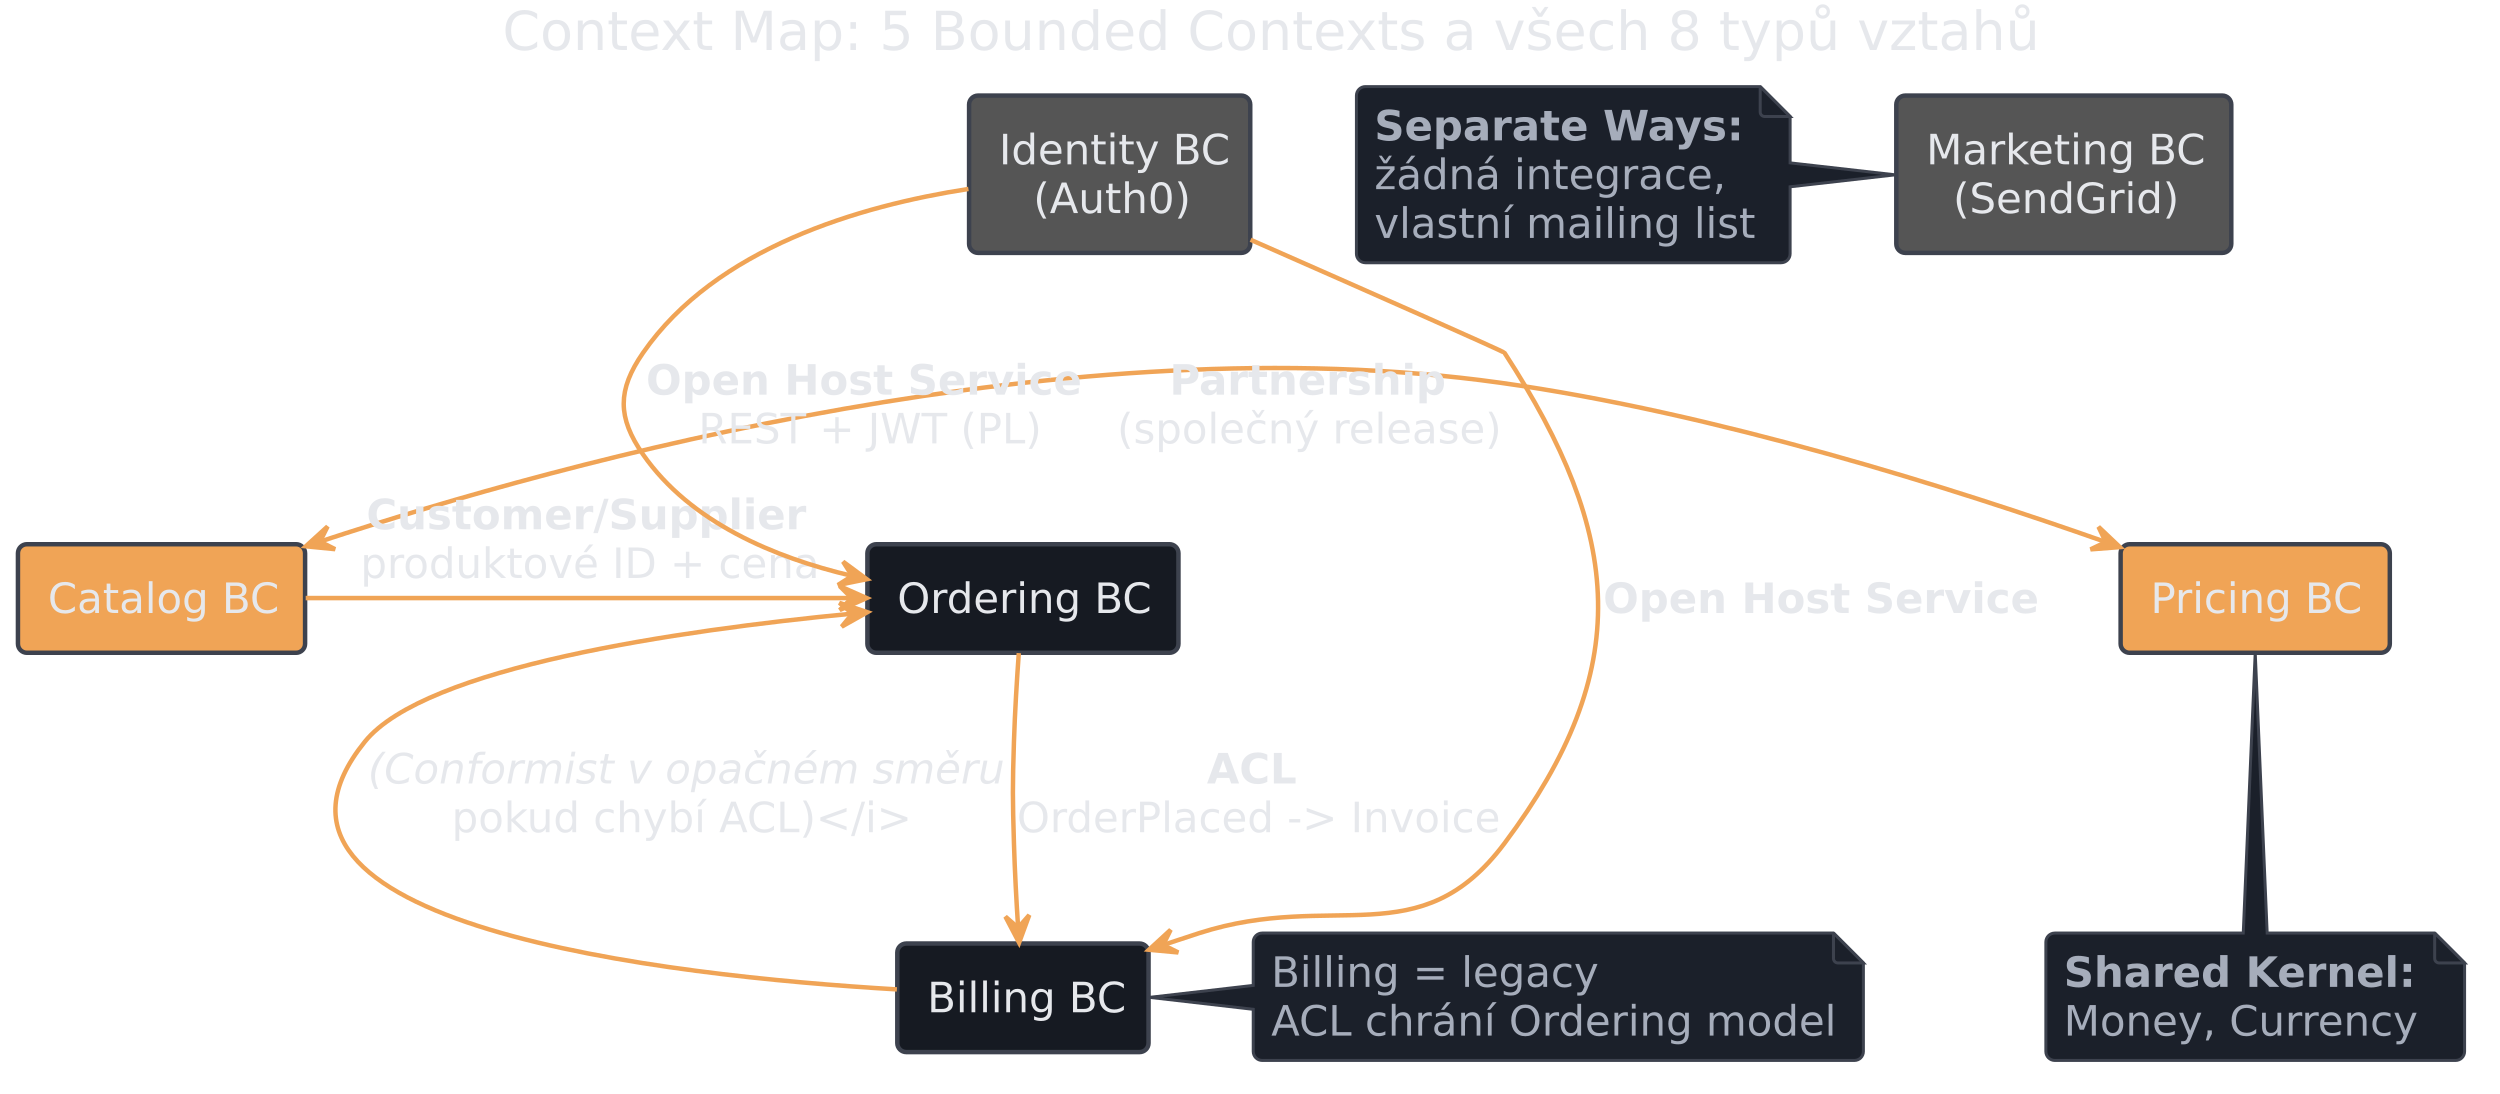
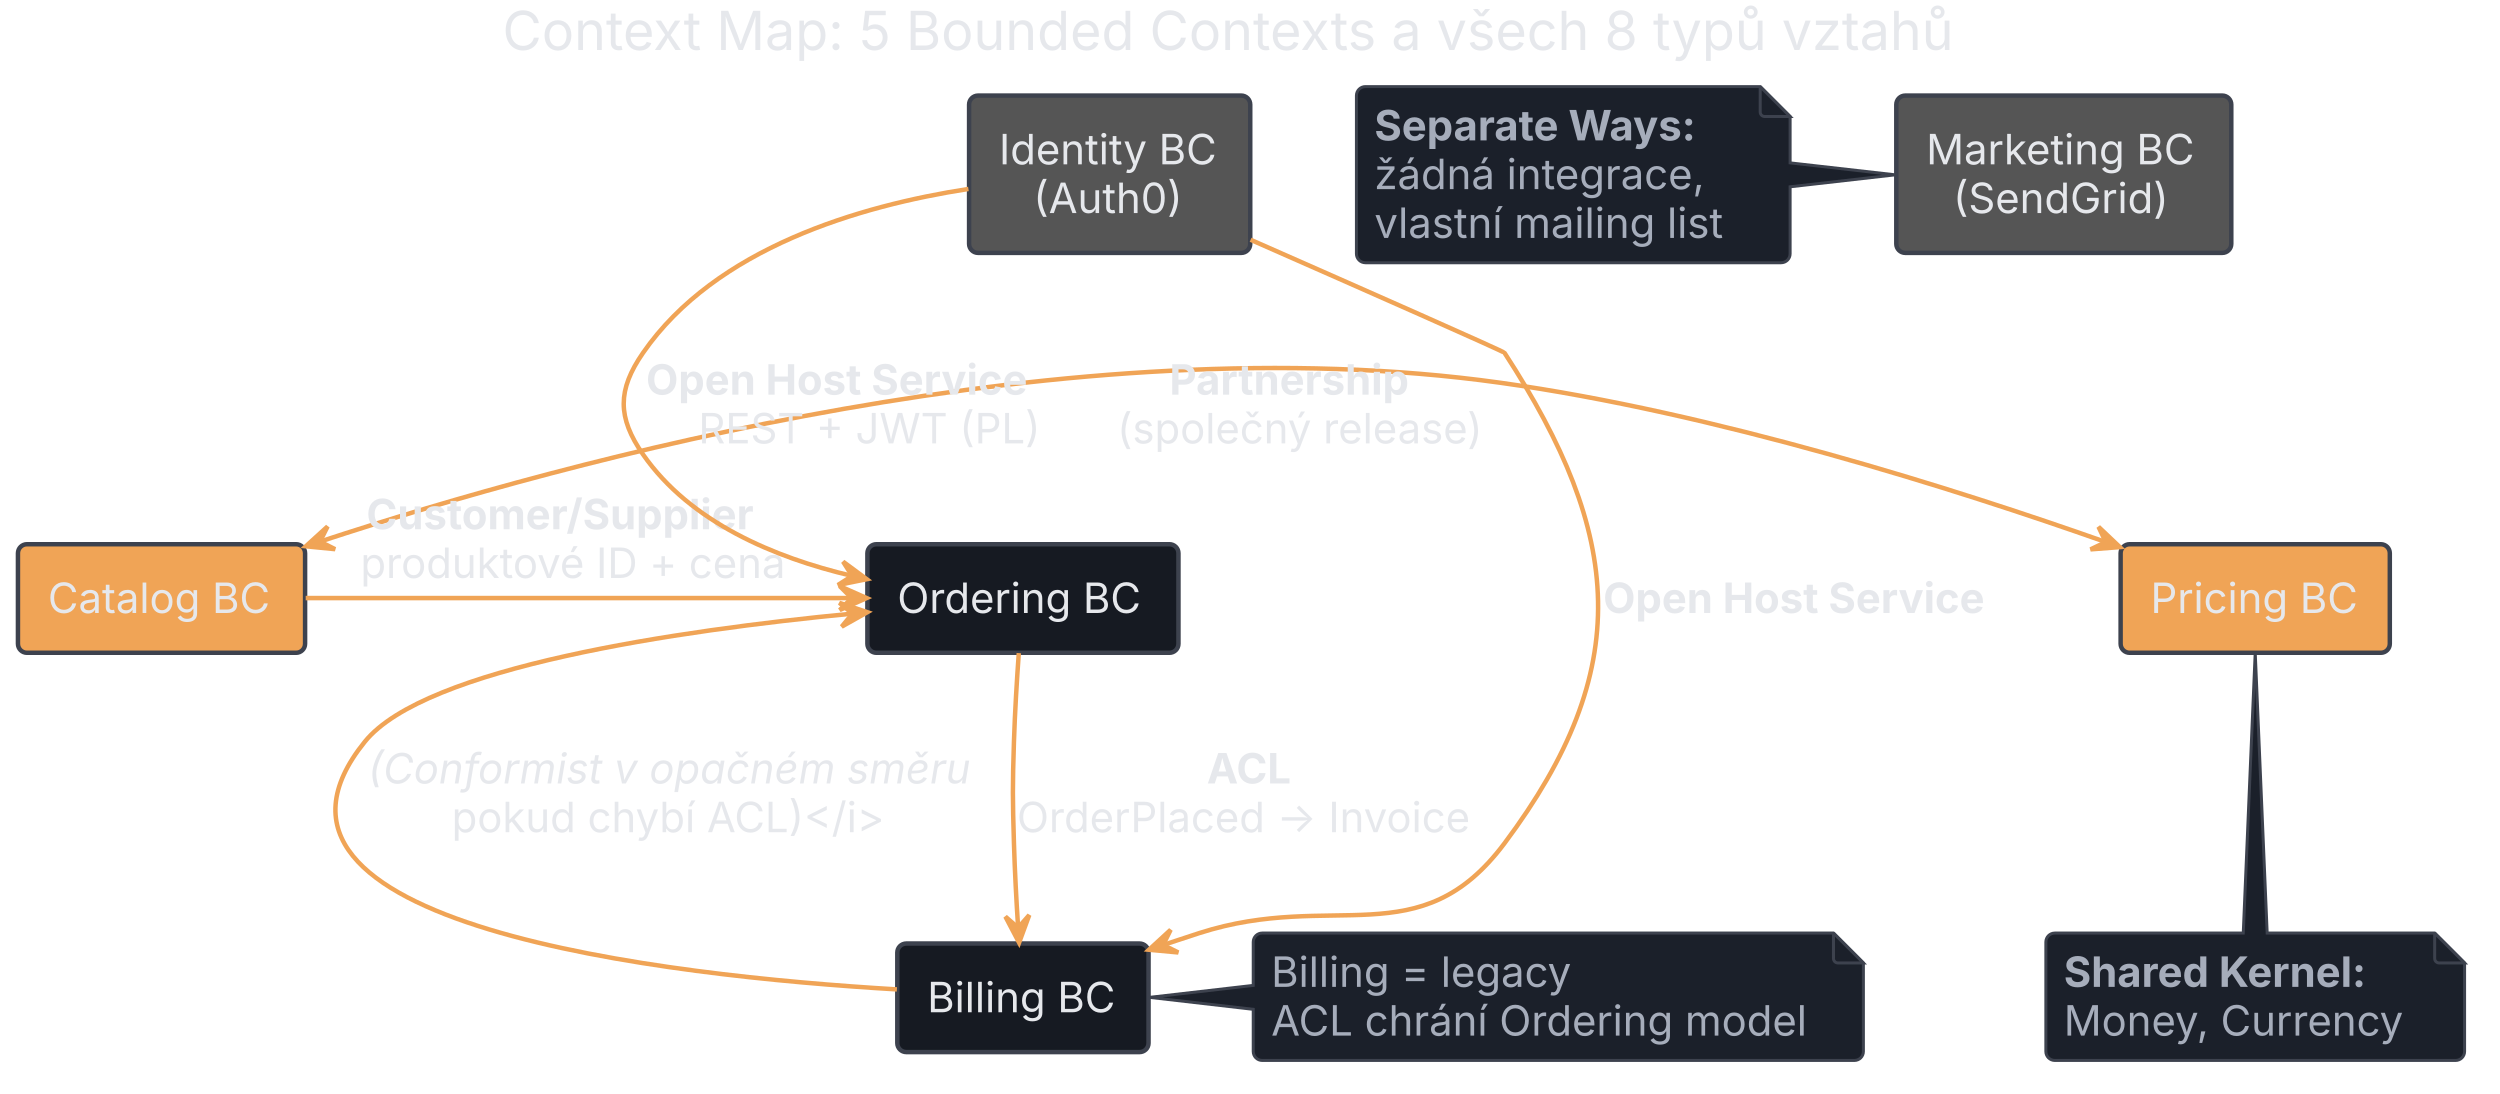
<svg xmlns="http://www.w3.org/2000/svg" contentScriptType="application/ecmascript" contentStyleType="text/css" height="571.875px" preserveAspectRatio="none" style="width:1306px;height:571px;background:#11141A;" version="1.1" viewBox="0 0 1306 571" width="1306.25px" zoomAndPan="magnify">
  <defs />
  <g>
-     <text fill="#E6E8EC" font-family="DejaVu Sans" font-size="28.125" lengthAdjust="spacingAndGlyphs" textLength="790.625" x="262.5" y="26.106">Context Map: 5 Bounded Contexts a všech 8 typů vztahů</text>
+     <text fill="#E6E8EC" font-family="Inter, ui-sans-serif, system-ui, -apple-system, sans-serif" font-size="28.125" lengthAdjust="spacingAndGlyphs" textLength="790.625" x="262.5" y="26.106">Context Map: 5 Bounded Contexts a všech 8 typů vztahů</text>
    <rect fill="#F0A456" height="56.714" rx="4.688" ry="4.688" style="stroke: #3D424E; stroke-width: 2.344;" width="150" x="9.375" y="284.302" />
-     <text fill="#E6E8EC" font-family="DejaVu Sans" font-size="21.875" lengthAdjust="spacingAndGlyphs" textLength="118.75" x="25" y="320.232">Catalog BC</text>
+     <text fill="#E6E8EC" font-family="Inter, ui-sans-serif, system-ui, -apple-system, sans-serif" font-size="21.875" lengthAdjust="spacingAndGlyphs" textLength="118.75" x="25" y="320.232">Catalog BC</text>
    <rect fill="#F0A456" height="56.714" rx="4.688" ry="4.688" style="stroke: #3D424E; stroke-width: 2.344;" width="140.625" x="1107.812" y="284.302" />
-     <text fill="#E6E8EC" font-family="DejaVu Sans" font-size="21.875" lengthAdjust="spacingAndGlyphs" textLength="109.375" x="1123.438" y="320.232">Pricing BC</text>
+     <text fill="#E6E8EC" font-family="Inter, ui-sans-serif, system-ui, -apple-system, sans-serif" font-size="21.875" lengthAdjust="spacingAndGlyphs" textLength="109.375" x="1123.438" y="320.232">Pricing BC</text>
    <rect fill="#161A22" height="56.714" rx="4.688" ry="4.688" style="stroke: #3D424E; stroke-width: 2.344;" width="162.5" x="453.125" y="284.302" />
-     <text fill="#E6E8EC" font-family="DejaVu Sans" font-size="21.875" lengthAdjust="spacingAndGlyphs" textLength="131.25" x="468.75" y="320.232">Ordering BC</text>
+     <text fill="#E6E8EC" font-family="Inter, ui-sans-serif, system-ui, -apple-system, sans-serif" font-size="21.875" lengthAdjust="spacingAndGlyphs" textLength="131.25" x="468.75" y="320.232">Ordering BC</text>
    <rect fill="#161A22" height="56.714" rx="4.688" ry="4.688" style="stroke: #3D424E; stroke-width: 2.344;" width="131.25" x="468.75" y="492.896" />
-     <text fill="#E6E8EC" font-family="DejaVu Sans" font-size="21.875" lengthAdjust="spacingAndGlyphs" textLength="100" x="484.375" y="528.825">Billing BC</text>
+     <text fill="#E6E8EC" font-family="Inter, ui-sans-serif, system-ui, -apple-system, sans-serif" font-size="21.875" lengthAdjust="spacingAndGlyphs" textLength="100" x="484.375" y="528.825">Billing BC</text>
    <rect fill="#555555" height="82.178" rx="4.688" ry="4.688" style="stroke: #3D424E; stroke-width: 2.344;" width="146.875" x="506.25" y="49.927" />
-     <text fill="#E6E8EC" font-family="DejaVu Sans" font-size="21.875" lengthAdjust="spacingAndGlyphs" textLength="115.625" x="521.875" y="85.857">Identity BC</text>
-     <text fill="#E6E8EC" font-family="DejaVu Sans" font-size="21.875" lengthAdjust="spacingAndGlyphs" textLength="79.688" x="539.844" y="111.32">(Auth0)</text>
+     <text fill="#E6E8EC" font-family="Inter, ui-sans-serif, system-ui, -apple-system, sans-serif" font-size="21.875" lengthAdjust="spacingAndGlyphs" textLength="115.625" x="521.875" y="85.857">Identity BC</text>
+     <text fill="#E6E8EC" font-family="Inter, ui-sans-serif, system-ui, -apple-system, sans-serif" font-size="21.875" lengthAdjust="spacingAndGlyphs" textLength="79.688" x="539.844" y="111.32">(Auth0)</text>
    <path d="M1068.75,492.114 L1068.75,549.292 A4.688,4.688 0 0 0 1073.438,553.98 L1282.812,553.98 A4.688,4.688 0 0 0 1287.5,549.292 L1287.5,503.052 L1271.875,487.427 L1184.375,487.427 L1178.125,340.849 L1171.875,487.427 L1073.438,487.427 A4.688,4.688 0 0 0 1068.75,492.114 " fill="#1B202A" style="stroke: #3D424E; stroke-width: 1.562;" />
    <path d="M1271.875,487.427 L1271.875,500.708 A2.344,2.344 0 0 0 1274.219,503.052 L1287.5,503.052 L1271.875,487.427 " fill="#1B202A" style="stroke: #3D424E; stroke-width: 1.562;" />
-     <text fill="#A6ADBB" font-family="DejaVu Sans" font-size="21.875" font-weight="bold" lengthAdjust="spacingAndGlyphs" textLength="185.938" x="1078.125" y="515.544">Shared Kernel:</text>
-     <text fill="#A6ADBB" font-family="DejaVu Sans" font-size="21.875" lengthAdjust="spacingAndGlyphs" textLength="181.25" x="1078.125" y="541.008">Money, Currency</text>
+     <text fill="#A6ADBB" font-family="Inter, ui-sans-serif, system-ui, -apple-system, sans-serif" font-size="21.875" font-weight="bold" lengthAdjust="spacingAndGlyphs" textLength="185.938" x="1078.125" y="515.544">Shared Kernel:</text>
+     <text fill="#A6ADBB" font-family="Inter, ui-sans-serif, system-ui, -apple-system, sans-serif" font-size="21.875" lengthAdjust="spacingAndGlyphs" textLength="181.25" x="1078.125" y="541.008">Money, Currency</text>
    <path d="M654.688,492.114 L654.688,514.77 L600.469,521.02 L654.688,527.27 L654.688,549.292 A4.688,4.688 0 0 0 659.375,553.98 L968.75,553.98 A4.688,4.688 0 0 0 973.438,549.292 L973.438,503.052 L957.812,487.427 L659.375,487.427 A4.688,4.688 0 0 0 654.688,492.114 " fill="#1B202A" style="stroke: #3D424E; stroke-width: 1.562;" />
    <path d="M957.812,487.427 L957.812,500.708 A2.344,2.344 0 0 0 960.156,503.052 L973.438,503.052 L957.812,487.427 " fill="#1B202A" style="stroke: #3D424E; stroke-width: 1.562;" />
-     <text fill="#A6ADBB" font-family="DejaVu Sans" font-size="21.875" lengthAdjust="spacingAndGlyphs" textLength="162.5" x="664.062" y="515.544">Billing = legacy</text>
-     <text fill="#A6ADBB" font-family="DejaVu Sans" font-size="21.875" lengthAdjust="spacingAndGlyphs" textLength="285.938" x="664.062" y="541.008">ACL chrání Ordering model</text>
+     <text fill="#A6ADBB" font-family="Inter, ui-sans-serif, system-ui, -apple-system, sans-serif" font-size="21.875" lengthAdjust="spacingAndGlyphs" textLength="162.5" x="664.062" y="515.544">Billing = legacy</text>
+     <text fill="#A6ADBB" font-family="Inter, ui-sans-serif, system-ui, -apple-system, sans-serif" font-size="21.875" lengthAdjust="spacingAndGlyphs" textLength="285.938" x="664.062" y="541.008">ACL chrání Ordering model</text>
    <rect fill="#555555" height="82.178" rx="4.688" ry="4.688" style="stroke: #3D424E; stroke-width: 2.344;" width="175" x="990.625" y="49.927" />
-     <text fill="#E6E8EC" font-family="DejaVu Sans" font-size="21.875" lengthAdjust="spacingAndGlyphs" textLength="143.75" x="1006.25" y="85.857">Marketing BC</text>
-     <text fill="#E6E8EC" font-family="DejaVu Sans" font-size="21.875" lengthAdjust="spacingAndGlyphs" textLength="115.625" x="1020.312" y="111.32">(SendGrid)</text>
+     <text fill="#E6E8EC" font-family="Inter, ui-sans-serif, system-ui, -apple-system, sans-serif" font-size="21.875" lengthAdjust="spacingAndGlyphs" textLength="143.75" x="1006.25" y="85.857">Marketing BC</text>
+     <text fill="#E6E8EC" font-family="Inter, ui-sans-serif, system-ui, -apple-system, sans-serif" font-size="21.875" lengthAdjust="spacingAndGlyphs" textLength="115.625" x="1020.312" y="111.32">(SendGrid)</text>
    <path d="M708.594,49.927 L708.594,132.568 A4.688,4.688 0 0 0 713.281,137.256 L930.469,137.256 A4.688,4.688 0 0 0 935.156,132.568 L935.156,97.583 L990.094,91.333 L935.156,85.083 L935.156,60.864 L919.531,45.239 L713.281,45.239 A4.688,4.688 0 0 0 708.594,49.927 " fill="#1B202A" style="stroke: #3D424E; stroke-width: 1.562;" />
    <path d="M919.531,45.239 L919.531,58.52 A2.344,2.344 0 0 0 921.875,60.864 L935.156,60.864 L919.531,45.239 " fill="#1B202A" style="stroke: #3D424E; stroke-width: 1.562;" />
-     <text fill="#A6ADBB" font-family="DejaVu Sans" font-size="21.875" font-weight="bold" lengthAdjust="spacingAndGlyphs" textLength="193.75" x="717.969" y="73.357">Separate Ways:</text>
-     <text fill="#A6ADBB" font-family="DejaVu Sans" font-size="21.875" lengthAdjust="spacingAndGlyphs" textLength="179.688" x="717.969" y="98.82">žádná integrace,</text>
-     <text fill="#A6ADBB" font-family="DejaVu Sans" font-size="21.875" lengthAdjust="spacingAndGlyphs" textLength="184.375" x="717.969" y="124.284">vlastní mailing list</text>
+     <text fill="#A6ADBB" font-family="Inter, ui-sans-serif, system-ui, -apple-system, sans-serif" font-size="21.875" font-weight="bold" lengthAdjust="spacingAndGlyphs" textLength="193.75" x="717.969" y="73.357">Separate Ways:</text>
+     <text fill="#A6ADBB" font-family="Inter, ui-sans-serif, system-ui, -apple-system, sans-serif" font-size="21.875" lengthAdjust="spacingAndGlyphs" textLength="179.688" x="717.969" y="98.82">žádná integrace,</text>
+     <text fill="#A6ADBB" font-family="Inter, ui-sans-serif, system-ui, -apple-system, sans-serif" font-size="21.875" lengthAdjust="spacingAndGlyphs" textLength="184.375" x="717.969" y="124.284">vlastní mailing list</text>
    <path d="M167.406,282.849 C298.203,239.911 560.328,168.724 783.594,199.927 C896,215.645 1021.344,255.38 1099.969,283.146 " fill="none" id="catalog-pricing" style="stroke: #F0A456; stroke-width: 2.344;" />
    <polygon fill="#F0A456" points="1107.422,285.802,1096.256,275.212,1100.059,283.191,1092.079,286.993,1107.422,285.802" style="stroke: #F0A456; stroke-width: 2.344;" />
    <polygon fill="#F0A456" points="159.75,285.38,175.065,286.89,167.166,282.923,171.133,275.024,159.75,285.38" style="stroke: #F0A456; stroke-width: 2.344;" />
-     <text fill="#E6E8EC" font-family="DejaVu Sans" font-size="21.875" font-weight="bold" lengthAdjust="spacingAndGlyphs" textLength="143.75" x="610.938" y="206.169">Partnership</text>
-     <text fill="#E6E8EC" font-family="DejaVu Sans" font-size="21.875" lengthAdjust="spacingAndGlyphs" textLength="198.438" x="583.594" y="231.633">(společný release)</text>
+     <text fill="#E6E8EC" font-family="Inter, ui-sans-serif, system-ui, -apple-system, sans-serif" font-size="21.875" font-weight="bold" lengthAdjust="spacingAndGlyphs" textLength="143.75" x="610.938" y="206.169">Partnership</text>
+     <text fill="#E6E8EC" font-family="Inter, ui-sans-serif, system-ui, -apple-system, sans-serif" font-size="21.875" lengthAdjust="spacingAndGlyphs" textLength="198.438" x="583.594" y="231.633">(společný release)</text>
    <path d="M159.688,312.427 C238.234,312.427 361.281,312.427 444.766,312.427 " fill="none" id="catalog-&gt;ordering" style="stroke: #F0A456; stroke-width: 2.344;" />
    <polygon fill="#F0A456" points="452.719,312.427,438.656,306.177,444.906,312.427,438.656,318.677,452.719,312.427" style="stroke: #F0A456; stroke-width: 2.344;" />
-     <text fill="#E6E8EC" font-family="DejaVu Sans" font-size="21.875" font-weight="bold" lengthAdjust="spacingAndGlyphs" textLength="229.688" x="191.406" y="276.482">Customer/Supplier</text>
-     <text fill="#E6E8EC" font-family="DejaVu Sans" font-size="21.875" lengthAdjust="spacingAndGlyphs" textLength="235.938" x="188.281" y="301.945">produktové ID + cena</text>
+     <text fill="#E6E8EC" font-family="Inter, ui-sans-serif, system-ui, -apple-system, sans-serif" font-size="21.875" font-weight="bold" lengthAdjust="spacingAndGlyphs" textLength="229.688" x="191.406" y="276.482">Customer/Supplier</text>
+     <text fill="#E6E8EC" font-family="Inter, ui-sans-serif, system-ui, -apple-system, sans-serif" font-size="21.875" lengthAdjust="spacingAndGlyphs" textLength="235.938" x="188.281" y="301.945">produktové ID + cena</text>
    <path d="M532.219,341.177 C531.234,355.005 530.172,372.099 529.688,387.427 C528.938,411.021 528.984,416.958 529.688,440.552 C530.109,454.864 530.969,470.614 531.844,484.255 " fill="none" id="ordering-&gt;billing" style="stroke: #F0A456; stroke-width: 2.344;" />
    <polygon fill="#F0A456" points="532.375,492.458,537.687,478.015,531.861,484.662,525.214,478.837,532.375,492.458" style="stroke: #F0A456; stroke-width: 2.344;" />
-     <text fill="#E6E8EC" font-family="DejaVu Sans" font-size="21.875" font-weight="bold" lengthAdjust="spacingAndGlyphs" textLength="48.438" x="630.469" y="409.294">ACL</text>
-     <text fill="#E6E8EC" font-family="DejaVu Sans" font-size="21.875" lengthAdjust="spacingAndGlyphs" textLength="246.875" x="531.25" y="434.758">OrderPlaced -&gt; Invoice</text>
+     <text fill="#E6E8EC" font-family="Inter, ui-sans-serif, system-ui, -apple-system, sans-serif" font-size="21.875" font-weight="bold" lengthAdjust="spacingAndGlyphs" textLength="48.438" x="630.469" y="409.294">ACL</text>
+     <text fill="#E6E8EC" font-family="Inter, ui-sans-serif, system-ui, -apple-system, sans-serif" font-size="21.875" lengthAdjust="spacingAndGlyphs" textLength="246.875" x="531.25" y="434.758">OrderPlaced -&gt; Invoice</text>
    <path d="M444.969,320.583 C354.016,329.364 222.062,348.567 190.625,387.427 C112.922,483.474 348.422,509.755 468.531,516.864 " fill="none" id="ordering&lt;-billing" style="stroke: #F0A456; stroke-width: 2.344;" />
    <polygon fill="#F0A456" points="453.094,319.817,438.504,314.923,445.316,320.555,439.684,327.367,453.094,319.817" style="stroke: #F0A456; stroke-width: 2.344;" />
-     <text fill="#E6E8EC" font-family="DejaVu Sans" font-size="21.875" font-style="italic" lengthAdjust="spacingAndGlyphs" textLength="323.438" x="192.188" y="409.294">(Conformist v opačném směru</text>
-     <text fill="#E6E8EC" font-family="DejaVu Sans" font-size="21.875" lengthAdjust="spacingAndGlyphs" textLength="235.938" x="235.938" y="434.758">pokud chybí ACL)&lt;/i&gt;</text>
+     <text fill="#E6E8EC" font-family="Inter, ui-sans-serif, system-ui, -apple-system, sans-serif" font-size="21.875" font-style="italic" lengthAdjust="spacingAndGlyphs" textLength="323.438" x="192.188" y="409.294">(Conformist v opačném směru</text>
+     <text fill="#E6E8EC" font-family="Inter, ui-sans-serif, system-ui, -apple-system, sans-serif" font-size="21.875" lengthAdjust="spacingAndGlyphs" textLength="235.938" x="235.938" y="434.758">pokud chybí ACL)&lt;/i&gt;</text>
    <path d="M505.906,98.708 C449.047,107.505 373.906,129.505 335.938,184.302 C322.484,203.708 322.453,218.052 335.938,237.427 C360.625,272.896 404.547,291.271 444.797,300.786 " fill="none" id="identity-&gt;ordering" style="stroke: #F0A456; stroke-width: 2.344;" />
    <polygon fill="#F0A456" points="452.781,302.567,440.409,293.416,445.155,300.873,437.698,305.618,452.781,302.567" style="stroke: #F0A456; stroke-width: 2.344;" />
-     <text fill="#E6E8EC" font-family="DejaVu Sans" font-size="21.875" font-weight="bold" lengthAdjust="spacingAndGlyphs" textLength="229.688" x="337.5" y="206.169">Open Host Service</text>
-     <text fill="#E6E8EC" font-family="DejaVu Sans" font-size="21.875" lengthAdjust="spacingAndGlyphs" textLength="175" x="364.844" y="231.633">REST + JWT (PL)</text>
+     <text fill="#E6E8EC" font-family="Inter, ui-sans-serif, system-ui, -apple-system, sans-serif" font-size="21.875" font-weight="bold" lengthAdjust="spacingAndGlyphs" textLength="229.688" x="337.5" y="206.169">Open Host Service</text>
+     <text fill="#E6E8EC" font-family="Inter, ui-sans-serif, system-ui, -apple-system, sans-serif" font-size="21.875" lengthAdjust="spacingAndGlyphs" textLength="175" x="364.844" y="231.633">REST + JWT (PL)</text>
    <path d="M653.312,125.255 C712.328,151.239 785.422,183.52 785.938,184.302 C848.047,279.771 854.172,349.364 785.938,440.552 C741.703,499.661 696.875,464.88 626.562,487.427 C620.422,489.396 614.062,491.489 607.688,493.63 " fill="none" id="identity-&gt;billing" style="stroke: #F0A456; stroke-width: 2.344;" />
    <polygon fill="#F0A456" points="600.219,496.146,615.541,497.572,607.621,493.648,611.546,485.728,600.219,496.146" style="stroke: #F0A456; stroke-width: 2.344;" />
-     <text fill="#E6E8EC" font-family="DejaVu Sans" font-size="21.875" font-weight="bold" lengthAdjust="spacingAndGlyphs" textLength="229.688" x="837.5" y="320.232">Open Host Service</text>
+     <text fill="#E6E8EC" font-family="Inter, ui-sans-serif, system-ui, -apple-system, sans-serif" font-size="21.875" font-weight="bold" lengthAdjust="spacingAndGlyphs" textLength="229.688" x="837.5" y="320.232">Open Host Service</text>
  </g>
</svg>
